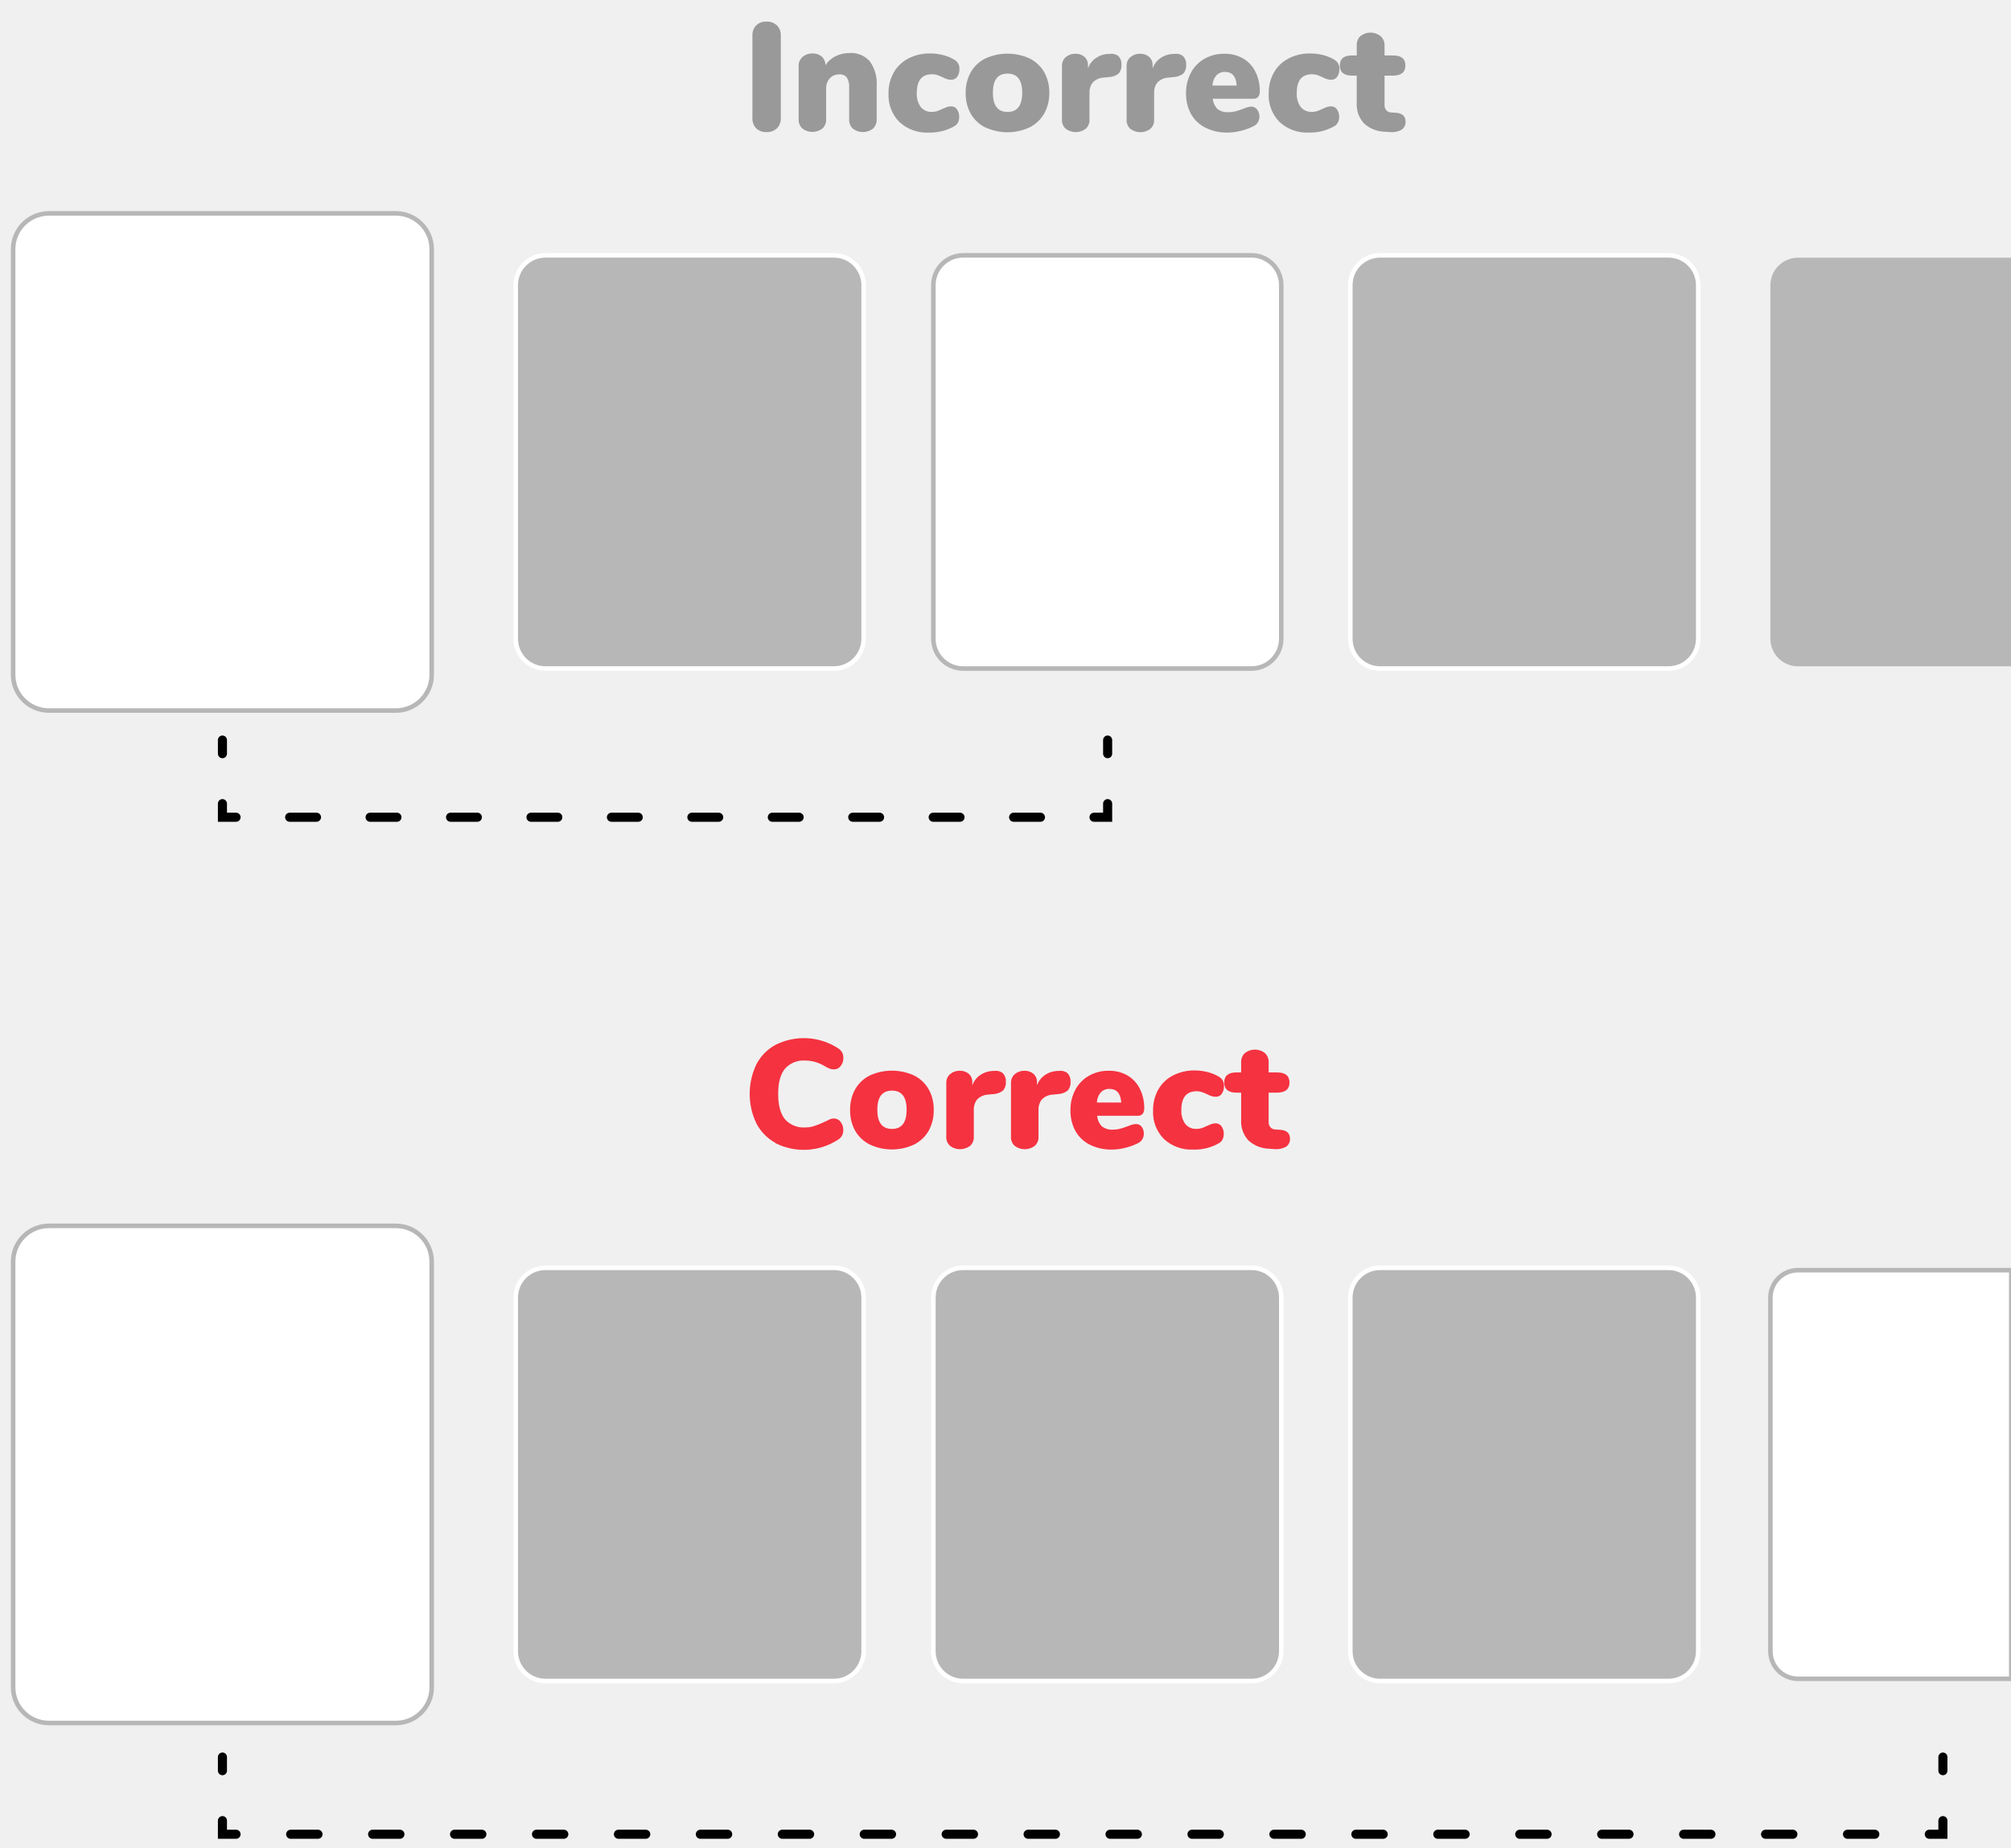
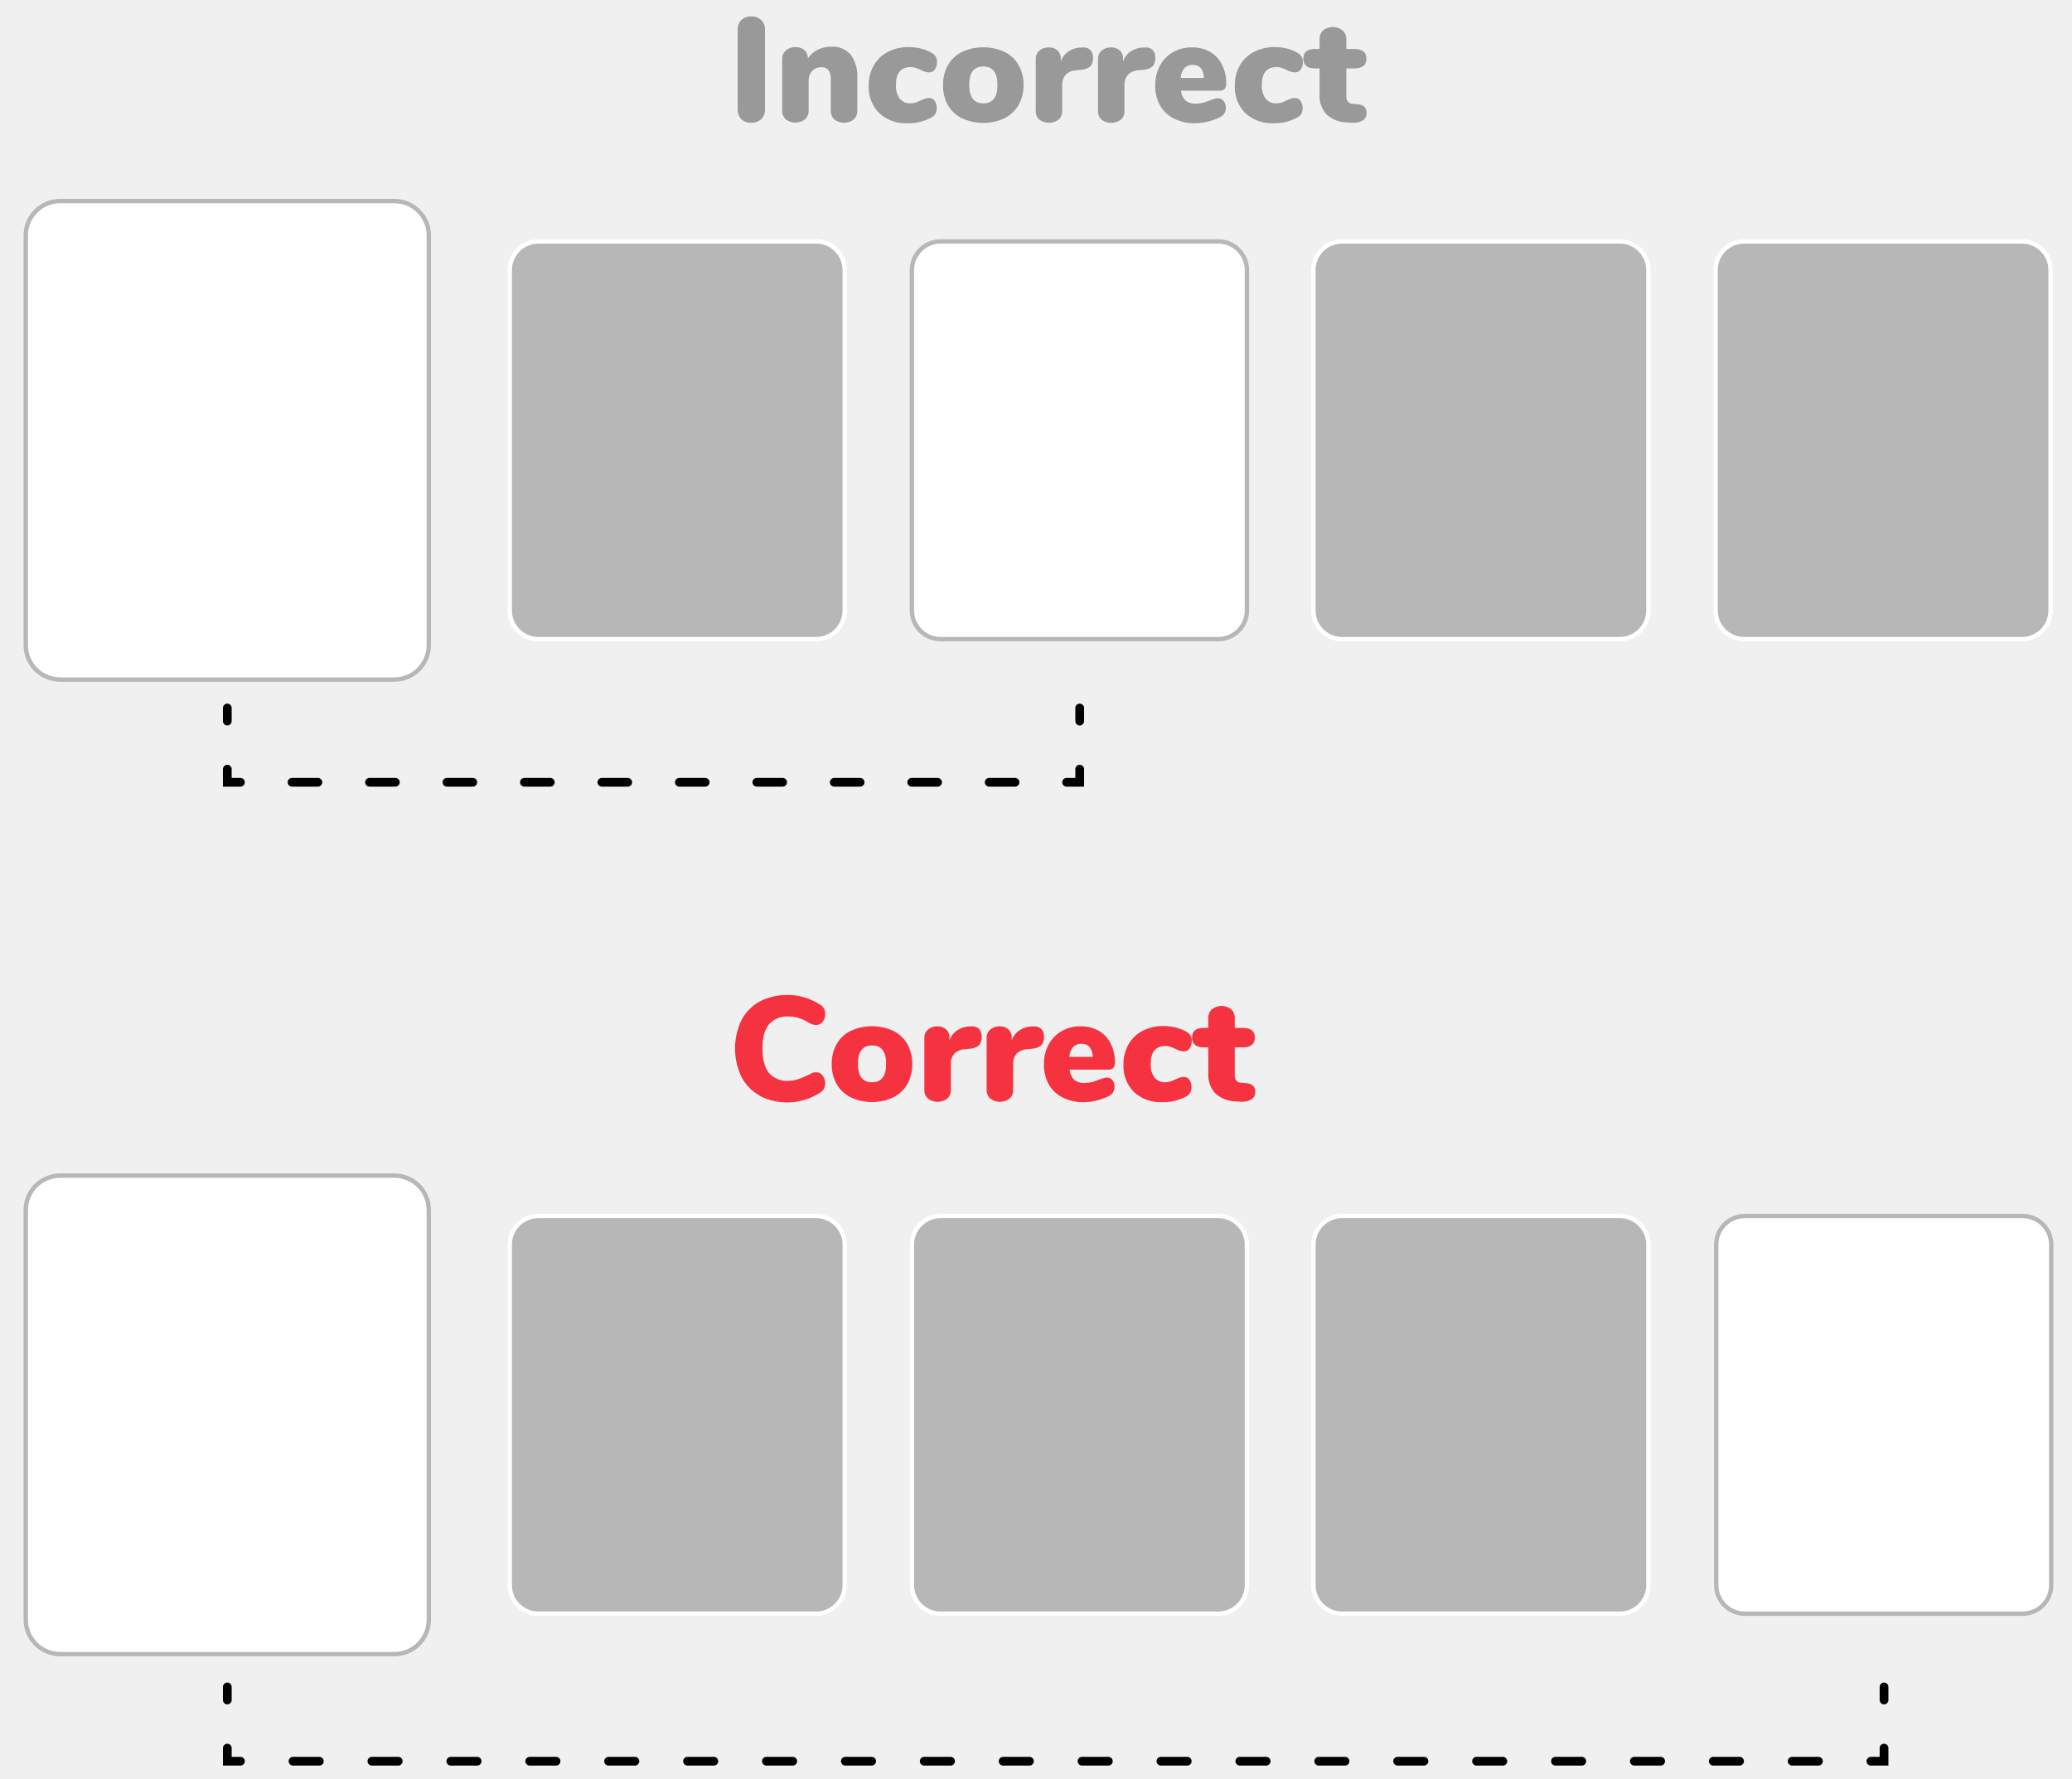
- <svg xmlns="http://www.w3.org/2000/svg" id="Layer_1" data-name="Layer 1" viewBox="0 0 443 407">
+ <svg xmlns="http://www.w3.org/2000/svg" id="Layer_1" data-name="Layer 1" viewBox="0 0 474 407">
  <defs>
-     <style>.cls-1{fill:#fff;stroke:#b7b7b7;}.cls-1,.cls-2,.cls-5,.cls-6,.cls-7{stroke-miterlimit:10;}.cls-2,.cls-8{fill:#b7b7b7;}.cls-2{stroke:#fff;}.cls-3{fill:#f53240;}.cls-4{fill:#999;}.cls-5,.cls-6,.cls-7{fill:none;stroke:#000;stroke-linecap:round;stroke-width:2px;}.cls-6{stroke-dasharray:6.02 12.03;}.cls-7{stroke-dasharray:5.91 11.81;}</style>
+     <style>.cls-1{fill:#fff;stroke:#b7b7b7;}.cls-1,.cls-2,.cls-5,.cls-6,.cls-7{stroke-miterlimit:10;}.cls-2{fill:#b7b7b7;stroke:#fff;}.cls-3{fill:#f53240;}.cls-4{fill:#999;}.cls-5,.cls-6,.cls-7{fill:none;stroke:#000;stroke-linecap:round;stroke-width:2px;}.cls-6{stroke-dasharray:6.02 12.03;}.cls-7{stroke-dasharray:5.91 11.81;}</style>
  </defs>
-   <rect class="cls-1" x="2.89" y="47" width="92.21" height="109.5" rx="7.89" ry="7.89" />
-   <rect class="cls-2" x="113.61" y="56.24" width="76.64" height="91.01" rx="6.56" ry="6.56" />
-   <rect class="cls-1" x="205.61" y="56.24" width="76.64" height="91.01" rx="6.56" ry="6.56" />
-   <rect class="cls-2" x="297.46" y="56.24" width="76.64" height="91.01" rx="6.56" ry="6.56" />
-   <rect class="cls-1" x="2.89" y="270" width="92.21" height="109.5" rx="7.89" ry="7.89" />
-   <rect class="cls-2" x="113.61" y="279.24" width="76.64" height="91.01" rx="6.56" ry="6.56" />
-   <rect class="cls-2" x="205.61" y="279.24" width="76.64" height="91.01" rx="6.56" ry="6.56" />
-   <rect class="cls-2" x="297.46" y="279.24" width="76.64" height="91.01" rx="6.56" ry="6.56" />
-   <path class="cls-3" d="M170.8,251.71a10.3,10.3,0,0,1-4.18-4.28,15.07,15.07,0,0,1,0-13,10.3,10.3,0,0,1,4.18-4.28,13.88,13.88,0,0,1,13.89.78,2.64,2.64,0,0,1,.83.88,2.58,2.58,0,0,1,.26,1.22,2.73,2.73,0,0,1-.6,1.78,1.8,1.8,0,0,1-1.44.73,2.59,2.59,0,0,1-.92-.15,5.47,5.47,0,0,1-1-.49,9.63,9.63,0,0,0-2.24-1,7.76,7.76,0,0,0-2.18-.31,5.46,5.46,0,0,0-4.5,1.82q-1.48,1.82-1.48,5.53t1.48,5.56a5.46,5.46,0,0,0,4.5,1.82,6.09,6.09,0,0,0,2-.32q1-.32,2.45-1,.71-.37,1.05-.51a2.19,2.19,0,0,1,.82-.14,1.8,1.8,0,0,1,1.44.73,2.74,2.74,0,0,1,.6,1.79,2.32,2.32,0,0,1-1.09,2.11,13.88,13.88,0,0,1-13.89.78Z" />
-   <path class="cls-3" d="M191.64,252.1a7.69,7.69,0,0,1-3.23-3,9.08,9.08,0,0,1-1.14-4.62,9,9,0,0,1,1.14-4.61,7.64,7.64,0,0,1,3.21-3,11.74,11.74,0,0,1,9.72,0,7.64,7.64,0,0,1,3.21,3,9,9,0,0,1,1.14,4.61,9.08,9.08,0,0,1-1.14,4.62,7.72,7.72,0,0,1-3.21,3,11.53,11.53,0,0,1-9.71,0Zm8.08-7.67q0-4.22-3.23-4.22t-3.23,4.22q0,4.22,3.23,4.22T199.71,244.43Z" />
-   <path class="cls-3" d="M220.89,236.36a2.4,2.4,0,0,1,.68,1.85,2.66,2.66,0,0,1-.63,2,3.83,3.83,0,0,1-2.26.78l-1,.1a3.62,3.62,0,0,0-2.43,1.07,3.55,3.55,0,0,0-.73,2.36v5.81a2.52,2.52,0,0,1-.87,2.09,3.69,3.69,0,0,1-4.32,0,2.52,2.52,0,0,1-.87-2.09V238.55a2.45,2.45,0,0,1,.87-2,3.18,3.18,0,0,1,2.09-.71,2.93,2.93,0,0,1,2,.68,2.41,2.41,0,0,1,.77,1.9v.65a4.53,4.53,0,0,1,1.78-2.31,5.15,5.15,0,0,1,2.6-.88l.48,0A2.29,2.29,0,0,1,220.89,236.36Z" />
-   <path class="cls-3" d="M235.14,236.36a2.4,2.4,0,0,1,.68,1.85,2.66,2.66,0,0,1-.63,2,3.83,3.83,0,0,1-2.26.78l-1,.1a3.62,3.62,0,0,0-2.43,1.07,3.55,3.55,0,0,0-.73,2.36v5.81a2.52,2.52,0,0,1-.87,2.09,3.69,3.69,0,0,1-4.32,0,2.52,2.52,0,0,1-.87-2.09V238.55a2.45,2.45,0,0,1,.87-2,3.18,3.18,0,0,1,2.09-.71,2.93,2.93,0,0,1,2,.68,2.41,2.41,0,0,1,.77,1.9v.65a4.53,4.53,0,0,1,1.78-2.31,5.15,5.15,0,0,1,2.6-.88l.48,0A2.29,2.29,0,0,1,235.14,236.36Z" />
-   <path class="cls-3" d="M251.48,248.14a2.47,2.47,0,0,1,.49,1.6,2.25,2.25,0,0,1-1.33,2.07,13.18,13.18,0,0,1-2.74,1,12.18,12.18,0,0,1-2.91.39,10.59,10.59,0,0,1-4.86-1.05,7.49,7.49,0,0,1-3.2-3,9.19,9.19,0,0,1-1.12-4.62,9.34,9.34,0,0,1,1.07-4.5,7.71,7.71,0,0,1,3-3.09,8.54,8.54,0,0,1,4.33-1.1,8.09,8.09,0,0,1,4.11,1,7,7,0,0,1,2.74,2.89,9.41,9.41,0,0,1,1,4.39,1.83,1.83,0,0,1-.36,1.21,1.28,1.28,0,0,1-1,.42h-9a3.72,3.72,0,0,0,1.05,2.35,3.57,3.57,0,0,0,2.41.71,6.16,6.16,0,0,0,1.56-.19,15,15,0,0,0,1.6-.53q.51-.2,1-.36a3,3,0,0,1,.9-.15A1.56,1.56,0,0,1,251.48,248.14Zm-9-7.53a3.67,3.67,0,0,0-.85,2.23H247q-.2-3-2.58-3A2.48,2.48,0,0,0,242.48,240.61Z" />
-   <path class="cls-3" d="M256.39,250.86a8.36,8.36,0,0,1-2.38-6.29,9.09,9.09,0,0,1,1.16-4.62,7.84,7.84,0,0,1,3.25-3.09,10.19,10.19,0,0,1,4.78-1.09,11.25,11.25,0,0,1,2.86.37,9,9,0,0,1,2.52,1.05,2.16,2.16,0,0,1,1.05,2,2.81,2.81,0,0,1-.49,1.72,1.52,1.52,0,0,1-1.27.66,3.22,3.22,0,0,1-1-.15,6.63,6.63,0,0,1-1.05-.46,11.39,11.39,0,0,0-1.16-.46,3.42,3.42,0,0,0-1.05-.15q-3.37,0-3.37,4.11a4.84,4.84,0,0,0,.87,3.11,3,3,0,0,0,2.5,1.07,3.62,3.62,0,0,0,1.07-.15,7.55,7.55,0,0,0,1.1-.46q.68-.3,1.1-.46a2.75,2.75,0,0,1,.94-.15,1.52,1.52,0,0,1,1.27.66,2.8,2.8,0,0,1,.49,1.72,2.52,2.52,0,0,1-.27,1.17,1.89,1.89,0,0,1-.75.8,10.79,10.79,0,0,1-5.71,1.43A8.87,8.87,0,0,1,256.39,250.86Z" />
-   <path class="cls-3" d="M284.17,250.83a2,2,0,0,1-.92,1.77,4.42,4.42,0,0,1-2.62.48l-1-.07a7,7,0,0,1-4.64-1.85,6.16,6.16,0,0,1-1.58-4.5v-6h-1q-2.72,0-2.72-2.24t2.72-2.21h1V234a2.69,2.69,0,0,1,.82-2.06,3.58,3.58,0,0,1,4.42,0,2.69,2.69,0,0,1,.82,2.06v2.21h1.87q2.72,0,2.72,2.21t-2.72,2.24h-1.87v6.53a1.58,1.58,0,0,0,.39,1.09,1.39,1.39,0,0,0,1,.48l1,.07Q284.17,248.92,284.17,250.83Z" />
-   <path class="cls-4" d="M166.58,28.27a3.06,3.06,0,0,1-.83-2.26V7.82a3,3,0,0,1,.83-2.23,3.05,3.05,0,0,1,2.26-.83,3.16,3.16,0,0,1,2.31.83A3,3,0,0,1,172,7.82V26a3,3,0,0,1-.85,2.26,3.16,3.16,0,0,1-2.31.83A3.05,3.05,0,0,1,166.58,28.27Z" />
-   <path class="cls-4" d="M191.65,13.55A8.44,8.44,0,0,1,193.12,19v7.34a2.63,2.63,0,0,1-.82,2,3.64,3.64,0,0,1-4.42,0,2.63,2.63,0,0,1-.82-2V19.24a3.57,3.57,0,0,0-.53-2.18,1.88,1.88,0,0,0-1.58-.68,2.79,2.79,0,0,0-2.16.87,3.3,3.3,0,0,0-.8,2.33v6.73a2.63,2.63,0,0,1-.82,2,3.64,3.64,0,0,1-4.42,0,2.63,2.63,0,0,1-.82-2V14.55a2.51,2.51,0,0,1,.85-2,3.17,3.17,0,0,1,2.21-.77,2.89,2.89,0,0,1,2.06.71,2.44,2.44,0,0,1,.77,1.87,5.81,5.81,0,0,1,2.28-2,7,7,0,0,1,3.09-.68A5.42,5.42,0,0,1,191.65,13.55Z" />
-   <path class="cls-4" d="M198.11,26.86a8.36,8.36,0,0,1-2.38-6.29,9.09,9.09,0,0,1,1.16-4.62,7.84,7.84,0,0,1,3.25-3.09,10.19,10.19,0,0,1,4.78-1.09,11.25,11.25,0,0,1,2.86.37,9,9,0,0,1,2.52,1.05,2.16,2.16,0,0,1,1.05,2,2.81,2.81,0,0,1-.49,1.72,1.52,1.52,0,0,1-1.27.66,3.22,3.22,0,0,1-1-.15,6.63,6.63,0,0,1-1.05-.46,11.39,11.39,0,0,0-1.16-.46,3.42,3.42,0,0,0-1.05-.15q-3.37,0-3.37,4.11a4.84,4.84,0,0,0,.87,3.11,3,3,0,0,0,2.5,1.07,3.62,3.62,0,0,0,1.07-.15,7.55,7.55,0,0,0,1.1-.46q.68-.3,1.1-.46a2.75,2.75,0,0,1,.94-.15,1.52,1.52,0,0,1,1.27.66,2.8,2.8,0,0,1,.49,1.72,2.52,2.52,0,0,1-.27,1.17,1.89,1.89,0,0,1-.75.8,10.79,10.79,0,0,1-5.71,1.43A8.87,8.87,0,0,1,198.11,26.86Z" />
-   <path class="cls-4" d="M217.1,28.1a7.69,7.69,0,0,1-3.23-3,9.08,9.08,0,0,1-1.14-4.62,9,9,0,0,1,1.14-4.61,7.64,7.64,0,0,1,3.21-3,11.74,11.74,0,0,1,9.72,0,7.64,7.64,0,0,1,3.21,3,9,9,0,0,1,1.14,4.61A9.08,9.08,0,0,1,230,25.06a7.72,7.72,0,0,1-3.21,3,11.53,11.53,0,0,1-9.71,0Zm8.08-7.67q0-4.22-3.23-4.22t-3.23,4.22q0,4.22,3.23,4.22T225.18,20.43Z" />
-   <path class="cls-4" d="M246.36,12.36a2.4,2.4,0,0,1,.68,1.85,2.66,2.66,0,0,1-.63,2,3.83,3.83,0,0,1-2.26.78l-1,.1a3.62,3.62,0,0,0-2.43,1.07A3.55,3.55,0,0,0,240,20.5v5.81a2.52,2.52,0,0,1-.87,2.09,3.69,3.69,0,0,1-4.32,0,2.52,2.52,0,0,1-.87-2.09V14.55a2.45,2.45,0,0,1,.87-2,3.18,3.18,0,0,1,2.09-.71,2.93,2.93,0,0,1,2,.68,2.41,2.41,0,0,1,.77,1.9v.65a4.53,4.53,0,0,1,1.78-2.31,5.15,5.15,0,0,1,2.6-.88l.48,0A2.29,2.29,0,0,1,246.36,12.36Z" />
-   <path class="cls-4" d="M260.61,12.36a2.4,2.4,0,0,1,.68,1.85,2.66,2.66,0,0,1-.63,2,3.83,3.83,0,0,1-2.26.78l-1,.1a3.62,3.62,0,0,0-2.43,1.07,3.55,3.55,0,0,0-.73,2.36v5.81a2.52,2.52,0,0,1-.87,2.09,3.69,3.69,0,0,1-4.32,0,2.52,2.52,0,0,1-.87-2.09V14.55a2.45,2.45,0,0,1,.87-2,3.18,3.18,0,0,1,2.09-.71,2.93,2.93,0,0,1,2,.68,2.41,2.41,0,0,1,.77,1.9v.65a4.53,4.53,0,0,1,1.78-2.31,5.15,5.15,0,0,1,2.6-.88l.48,0A2.29,2.29,0,0,1,260.61,12.36Z" />
-   <path class="cls-4" d="M276.94,24.14a2.47,2.47,0,0,1,.49,1.6,2.25,2.25,0,0,1-1.33,2.07,13.18,13.18,0,0,1-2.74,1,12.18,12.18,0,0,1-2.91.39,10.59,10.59,0,0,1-4.86-1.05,7.49,7.49,0,0,1-3.2-3,9.19,9.19,0,0,1-1.12-4.62,9.34,9.34,0,0,1,1.07-4.5,7.71,7.71,0,0,1,3-3.09,8.54,8.54,0,0,1,4.33-1.1,8.09,8.09,0,0,1,4.11,1,7,7,0,0,1,2.74,2.89,9.41,9.41,0,0,1,1,4.39,1.83,1.83,0,0,1-.36,1.21,1.28,1.28,0,0,1-1,.42h-9A3.72,3.72,0,0,0,268.19,24a3.57,3.57,0,0,0,2.41.71,6.16,6.16,0,0,0,1.56-.19,15,15,0,0,0,1.6-.53q.51-.2,1-.36a3,3,0,0,1,.9-.15A1.56,1.56,0,0,1,276.94,24.14Zm-9-7.53a3.67,3.67,0,0,0-.85,2.23h5.34q-.2-3-2.58-3A2.48,2.48,0,0,0,267.95,16.61Z" />
-   <path class="cls-4" d="M281.86,26.86a8.36,8.36,0,0,1-2.38-6.29,9.09,9.09,0,0,1,1.16-4.62,7.84,7.84,0,0,1,3.25-3.09,10.19,10.19,0,0,1,4.78-1.09,11.25,11.25,0,0,1,2.86.37A9,9,0,0,1,294,13.19a2.16,2.16,0,0,1,1.05,2,2.81,2.81,0,0,1-.49,1.72,1.52,1.52,0,0,1-1.27.66,3.22,3.22,0,0,1-1-.15,6.63,6.63,0,0,1-1.05-.46,11.39,11.39,0,0,0-1.16-.46,3.42,3.42,0,0,0-1.05-.15q-3.37,0-3.37,4.11a4.84,4.84,0,0,0,.87,3.11,3,3,0,0,0,2.5,1.07,3.62,3.62,0,0,0,1.07-.15,7.55,7.55,0,0,0,1.1-.46q.68-.3,1.1-.46a2.75,2.75,0,0,1,.94-.15,1.52,1.52,0,0,1,1.27.66,2.8,2.8,0,0,1,.49,1.72,2.52,2.52,0,0,1-.27,1.17,1.89,1.89,0,0,1-.75.8,10.79,10.79,0,0,1-5.71,1.43A8.87,8.87,0,0,1,281.86,26.86Z" />
-   <path class="cls-4" d="M309.63,26.83a2,2,0,0,1-.92,1.77,4.42,4.42,0,0,1-2.62.48l-1-.07a7,7,0,0,1-4.64-1.85,6.16,6.16,0,0,1-1.58-4.5v-6h-1q-2.72,0-2.72-2.24t2.72-2.21h1V10a2.69,2.69,0,0,1,.82-2.06,3.58,3.58,0,0,1,4.42,0A2.69,2.69,0,0,1,305,10v2.21h1.87q2.72,0,2.72,2.21t-2.72,2.24H305v6.53a1.58,1.58,0,0,0,.39,1.09,1.39,1.39,0,0,0,1,.48l1,.07Q309.63,24.92,309.63,26.83Z" />
-   <line class="cls-5" x1="49" y1="387" x2="49" y2="390" />
-   <polyline class="cls-5" points="49 401 49 404 52 404" />
-   <line class="cls-6" x1="64.03" y1="404" x2="418.98" y2="404" />
-   <polyline class="cls-5" points="425 404 428 404 428 401" />
-   <line class="cls-5" x1="428" y1="390" x2="428" y2="387" />
-   <line class="cls-5" x1="49" y1="163" x2="49" y2="166" />
-   <polyline class="cls-5" points="49 177 49 180 52 180" />
-   <line class="cls-7" x1="63.81" y1="180" x2="235.09" y2="180" />
-   <polyline class="cls-5" points="241 180 244 180 244 177" />
-   <line class="cls-5" x1="244" y1="166" x2="244" y2="163" />
-   <path class="cls-8" d="M390,62.81v77.89a6.07,6.07,0,0,0,6.06,6.06h47v-90H396A6.07,6.07,0,0,0,390,62.81Z" />
-   <path class="cls-1" d="M390,285.81v77.89a6.07,6.07,0,0,0,6.06,6.06h47v-90H396A6.07,6.07,0,0,0,390,285.81Z" />
+   <rect class="cls-1" x="5.89" y="46" width="92.21" height="109.5" rx="7.89" ry="7.89" />
+   <rect class="cls-2" x="116.61" y="55.24" width="76.64" height="91.01" rx="6.56" ry="6.56" />
+   <rect class="cls-1" x="208.61" y="55.24" width="76.64" height="91.01" rx="6.56" ry="6.56" />
+   <rect class="cls-2" x="300.46" y="55.24" width="76.64" height="91.01" rx="6.56" ry="6.56" />
+   <rect class="cls-1" x="5.89" y="269" width="92.21" height="109.5" rx="7.89" ry="7.89" />
+   <rect class="cls-2" x="116.61" y="278.24" width="76.64" height="91.01" rx="6.56" ry="6.56" />
+   <rect class="cls-2" x="208.61" y="278.24" width="76.64" height="91.01" rx="6.56" ry="6.56" />
+   <rect class="cls-2" x="300.46" y="278.24" width="76.64" height="91.01" rx="6.56" ry="6.56" />
+   <path class="cls-3" d="M173.8,250.71a10.3,10.3,0,0,1-4.18-4.28,15.07,15.07,0,0,1,0-13,10.3,10.3,0,0,1,4.18-4.28,13.88,13.88,0,0,1,13.89.78,2.64,2.64,0,0,1,.83.88,2.58,2.58,0,0,1,.26,1.22,2.73,2.73,0,0,1-.6,1.78,1.8,1.8,0,0,1-1.44.73,2.59,2.59,0,0,1-.92-.15,5.47,5.47,0,0,1-1-.49,9.63,9.63,0,0,0-2.24-1,7.76,7.76,0,0,0-2.18-.31,5.46,5.46,0,0,0-4.5,1.82q-1.48,1.82-1.48,5.53t1.48,5.56a5.46,5.46,0,0,0,4.5,1.82,6.09,6.09,0,0,0,2-.32q1-.32,2.45-1,.71-.37,1.05-.51a2.19,2.19,0,0,1,.82-.14,1.8,1.8,0,0,1,1.44.73,2.74,2.74,0,0,1,.6,1.79,2.32,2.32,0,0,1-1.09,2.11,13.88,13.88,0,0,1-13.89.78Z" />
+   <path class="cls-3" d="M194.64,251.1a7.69,7.69,0,0,1-3.23-3,9.08,9.08,0,0,1-1.14-4.62,9,9,0,0,1,1.14-4.61,7.64,7.64,0,0,1,3.21-3,11.74,11.74,0,0,1,9.72,0,7.64,7.64,0,0,1,3.21,3,9,9,0,0,1,1.14,4.61,9.08,9.08,0,0,1-1.14,4.62,7.72,7.72,0,0,1-3.21,3,11.53,11.53,0,0,1-9.71,0Zm8.08-7.67q0-4.22-3.23-4.22t-3.23,4.22q0,4.22,3.23,4.22T202.71,243.43Z" />
+   <path class="cls-3" d="M223.89,235.36a2.4,2.4,0,0,1,.68,1.85,2.66,2.66,0,0,1-.63,2,3.83,3.83,0,0,1-2.26.78l-1,.1a3.62,3.62,0,0,0-2.43,1.07,3.55,3.55,0,0,0-.73,2.36v5.81a2.52,2.52,0,0,1-.87,2.09,3.69,3.69,0,0,1-4.32,0,2.52,2.52,0,0,1-.87-2.09V237.55a2.45,2.45,0,0,1,.87-2,3.18,3.18,0,0,1,2.09-.71,2.93,2.93,0,0,1,2,.68,2.41,2.41,0,0,1,.77,1.9v.65a4.53,4.53,0,0,1,1.78-2.31,5.15,5.15,0,0,1,2.6-.88l.48,0A2.29,2.29,0,0,1,223.89,235.36Z" />
+   <path class="cls-3" d="M238.14,235.36a2.4,2.4,0,0,1,.68,1.85,2.66,2.66,0,0,1-.63,2,3.83,3.83,0,0,1-2.26.78l-1,.1a3.62,3.62,0,0,0-2.43,1.07,3.55,3.55,0,0,0-.73,2.36v5.81a2.52,2.52,0,0,1-.87,2.09,3.69,3.69,0,0,1-4.32,0,2.52,2.52,0,0,1-.87-2.09V237.55a2.45,2.45,0,0,1,.87-2,3.18,3.18,0,0,1,2.09-.71,2.93,2.93,0,0,1,2,.68,2.41,2.41,0,0,1,.77,1.9v.65a4.53,4.53,0,0,1,1.78-2.31,5.15,5.15,0,0,1,2.6-.88l.48,0A2.29,2.29,0,0,1,238.14,235.36Z" />
+   <path class="cls-3" d="M254.48,247.14a2.47,2.47,0,0,1,.49,1.6,2.25,2.25,0,0,1-1.33,2.07,13.18,13.18,0,0,1-2.74,1,12.18,12.18,0,0,1-2.91.39,10.59,10.59,0,0,1-4.86-1.05,7.49,7.49,0,0,1-3.2-3,9.19,9.19,0,0,1-1.12-4.62,9.34,9.34,0,0,1,1.07-4.5,7.71,7.71,0,0,1,3-3.09,8.54,8.54,0,0,1,4.33-1.1,8.09,8.09,0,0,1,4.11,1,7,7,0,0,1,2.74,2.89,9.41,9.41,0,0,1,1,4.39,1.83,1.83,0,0,1-.36,1.21,1.28,1.28,0,0,1-1,.42h-9a3.72,3.72,0,0,0,1.05,2.35,3.57,3.57,0,0,0,2.41.71,6.16,6.16,0,0,0,1.56-.19,15,15,0,0,0,1.6-.53q.51-.2,1-.36a3,3,0,0,1,.9-.15A1.56,1.56,0,0,1,254.48,247.14Zm-9-7.53a3.67,3.67,0,0,0-.85,2.23H250q-.2-3-2.58-3A2.48,2.48,0,0,0,245.48,239.61Z" />
+   <path class="cls-3" d="M259.39,249.86a8.36,8.36,0,0,1-2.38-6.29,9.09,9.09,0,0,1,1.16-4.62,7.84,7.84,0,0,1,3.25-3.09,10.19,10.19,0,0,1,4.78-1.09,11.25,11.25,0,0,1,2.86.37,9,9,0,0,1,2.52,1.05,2.16,2.16,0,0,1,1.05,2,2.81,2.81,0,0,1-.49,1.72,1.52,1.52,0,0,1-1.27.66,3.22,3.22,0,0,1-1-.15,6.63,6.63,0,0,1-1.05-.46,11.39,11.39,0,0,0-1.16-.46,3.42,3.42,0,0,0-1.05-.15q-3.37,0-3.37,4.11a4.84,4.84,0,0,0,.87,3.11,3,3,0,0,0,2.5,1.07,3.62,3.62,0,0,0,1.07-.15,7.55,7.55,0,0,0,1.1-.46q.68-.3,1.1-.46a2.75,2.75,0,0,1,.94-.15,1.52,1.52,0,0,1,1.27.66,2.8,2.8,0,0,1,.49,1.72,2.52,2.52,0,0,1-.27,1.17,1.89,1.89,0,0,1-.75.8,10.79,10.79,0,0,1-5.71,1.43A8.87,8.87,0,0,1,259.39,249.86Z" />
+   <path class="cls-3" d="M287.17,249.83a2,2,0,0,1-.92,1.77,4.42,4.42,0,0,1-2.62.48l-1-.07a7,7,0,0,1-4.64-1.85,6.16,6.16,0,0,1-1.58-4.5v-6h-1q-2.72,0-2.72-2.24t2.72-2.21h1V233a2.69,2.69,0,0,1,.82-2.06,3.58,3.58,0,0,1,4.42,0,2.69,2.69,0,0,1,.82,2.06v2.21h1.87q2.72,0,2.72,2.21t-2.72,2.24h-1.87v6.53a1.58,1.58,0,0,0,.39,1.09,1.39,1.39,0,0,0,1,.48l1,.07Q287.17,247.92,287.17,249.83Z" />
+   <path class="cls-4" d="M169.58,27.27a3.06,3.06,0,0,1-.83-2.26V6.82a3,3,0,0,1,.83-2.23,3.05,3.05,0,0,1,2.26-.83,3.16,3.16,0,0,1,2.31.83A3,3,0,0,1,175,6.82V25a3,3,0,0,1-.85,2.26,3.16,3.16,0,0,1-2.31.83A3.05,3.05,0,0,1,169.58,27.27Z" />
+   <path class="cls-4" d="M194.65,12.55A8.44,8.44,0,0,1,196.12,18v7.34a2.63,2.63,0,0,1-.82,2,3.64,3.64,0,0,1-4.42,0,2.63,2.63,0,0,1-.82-2V18.24a3.57,3.57,0,0,0-.53-2.18,1.88,1.88,0,0,0-1.58-.68,2.79,2.79,0,0,0-2.16.87,3.3,3.3,0,0,0-.8,2.33v6.73a2.63,2.63,0,0,1-.82,2,3.64,3.64,0,0,1-4.42,0,2.63,2.63,0,0,1-.82-2V13.55a2.51,2.51,0,0,1,.85-2,3.17,3.17,0,0,1,2.21-.77,2.89,2.89,0,0,1,2.06.71,2.44,2.44,0,0,1,.77,1.87,5.81,5.81,0,0,1,2.28-2,7,7,0,0,1,3.09-.68A5.42,5.42,0,0,1,194.65,12.55Z" />
+   <path class="cls-4" d="M201.11,25.86a8.36,8.36,0,0,1-2.38-6.29,9.09,9.09,0,0,1,1.16-4.62,7.84,7.84,0,0,1,3.25-3.09,10.19,10.19,0,0,1,4.78-1.09,11.25,11.25,0,0,1,2.86.37,9,9,0,0,1,2.52,1.05,2.16,2.16,0,0,1,1.05,2,2.81,2.81,0,0,1-.49,1.72,1.52,1.52,0,0,1-1.27.66,3.22,3.22,0,0,1-1-.15,6.63,6.63,0,0,1-1.05-.46,11.39,11.39,0,0,0-1.16-.46,3.42,3.42,0,0,0-1.05-.15q-3.37,0-3.37,4.11a4.84,4.84,0,0,0,.87,3.11,3,3,0,0,0,2.5,1.07,3.62,3.62,0,0,0,1.07-.15,7.55,7.55,0,0,0,1.1-.46q.68-.3,1.1-.46a2.75,2.75,0,0,1,.94-.15,1.52,1.52,0,0,1,1.27.66,2.8,2.8,0,0,1,.49,1.72,2.52,2.52,0,0,1-.27,1.17,1.89,1.89,0,0,1-.75.8,10.79,10.79,0,0,1-5.71,1.43A8.87,8.87,0,0,1,201.11,25.86Z" />
+   <path class="cls-4" d="M220.1,27.1a7.69,7.69,0,0,1-3.23-3,9.08,9.08,0,0,1-1.14-4.62,9,9,0,0,1,1.14-4.61,7.64,7.64,0,0,1,3.21-3,11.74,11.74,0,0,1,9.72,0,7.64,7.64,0,0,1,3.21,3,9,9,0,0,1,1.14,4.61A9.08,9.08,0,0,1,233,24.06a7.72,7.72,0,0,1-3.21,3,11.53,11.53,0,0,1-9.71,0Zm8.08-7.67q0-4.22-3.23-4.22t-3.23,4.22q0,4.22,3.23,4.22T228.18,19.43Z" />
+   <path class="cls-4" d="M249.36,11.36a2.4,2.4,0,0,1,.68,1.85,2.66,2.66,0,0,1-.63,2,3.83,3.83,0,0,1-2.26.78l-1,.1a3.62,3.62,0,0,0-2.43,1.07A3.55,3.55,0,0,0,243,19.5v5.81a2.52,2.52,0,0,1-.87,2.09,3.69,3.69,0,0,1-4.32,0,2.52,2.52,0,0,1-.87-2.09V13.55a2.45,2.45,0,0,1,.87-2,3.18,3.18,0,0,1,2.09-.71,2.93,2.93,0,0,1,2,.68,2.41,2.41,0,0,1,.77,1.9v.65a4.53,4.53,0,0,1,1.78-2.31,5.15,5.15,0,0,1,2.6-.88l.48,0A2.29,2.29,0,0,1,249.36,11.36Z" />
+   <path class="cls-4" d="M263.61,11.36a2.4,2.4,0,0,1,.68,1.85,2.66,2.66,0,0,1-.63,2,3.83,3.83,0,0,1-2.26.78l-1,.1a3.62,3.62,0,0,0-2.43,1.07,3.55,3.55,0,0,0-.73,2.36v5.81a2.52,2.52,0,0,1-.87,2.09,3.69,3.69,0,0,1-4.32,0,2.52,2.52,0,0,1-.87-2.09V13.55a2.45,2.45,0,0,1,.87-2,3.18,3.18,0,0,1,2.09-.71,2.93,2.93,0,0,1,2,.68,2.41,2.41,0,0,1,.77,1.9v.65a4.53,4.53,0,0,1,1.78-2.31,5.15,5.15,0,0,1,2.6-.88l.48,0A2.29,2.29,0,0,1,263.61,11.36Z" />
+   <path class="cls-4" d="M279.94,23.14a2.47,2.47,0,0,1,.49,1.6,2.25,2.25,0,0,1-1.33,2.07,13.18,13.18,0,0,1-2.74,1,12.18,12.18,0,0,1-2.91.39,10.59,10.59,0,0,1-4.86-1.05,7.49,7.49,0,0,1-3.2-3,9.19,9.19,0,0,1-1.12-4.62,9.34,9.34,0,0,1,1.07-4.5,7.71,7.71,0,0,1,3-3.09,8.54,8.54,0,0,1,4.33-1.1,8.09,8.09,0,0,1,4.11,1,7,7,0,0,1,2.74,2.89,9.41,9.41,0,0,1,1,4.39,1.83,1.83,0,0,1-.36,1.21,1.28,1.28,0,0,1-1,.42h-9A3.72,3.72,0,0,0,271.19,23a3.57,3.57,0,0,0,2.41.71,6.16,6.16,0,0,0,1.56-.19,15,15,0,0,0,1.6-.53q.51-.2,1-.36a3,3,0,0,1,.9-.15A1.56,1.56,0,0,1,279.94,23.14Zm-9-7.53a3.67,3.67,0,0,0-.85,2.23h5.34q-.2-3-2.58-3A2.48,2.48,0,0,0,270.95,15.61Z" />
+   <path class="cls-4" d="M284.86,25.86a8.36,8.36,0,0,1-2.38-6.29,9.09,9.09,0,0,1,1.16-4.62,7.84,7.84,0,0,1,3.25-3.09,10.19,10.19,0,0,1,4.78-1.09,11.25,11.25,0,0,1,2.86.37A9,9,0,0,1,297,12.19a2.16,2.16,0,0,1,1.05,2,2.81,2.81,0,0,1-.49,1.72,1.52,1.52,0,0,1-1.27.66,3.22,3.22,0,0,1-1-.15,6.63,6.63,0,0,1-1.05-.46,11.39,11.39,0,0,0-1.16-.46,3.42,3.42,0,0,0-1.05-.15q-3.37,0-3.37,4.11a4.84,4.84,0,0,0,.87,3.11,3,3,0,0,0,2.5,1.07,3.62,3.62,0,0,0,1.07-.15,7.55,7.55,0,0,0,1.1-.46q.68-.3,1.1-.46a2.75,2.75,0,0,1,.94-.15,1.52,1.52,0,0,1,1.27.66,2.8,2.8,0,0,1,.49,1.72,2.52,2.52,0,0,1-.27,1.17,1.89,1.89,0,0,1-.75.8,10.79,10.79,0,0,1-5.71,1.43A8.87,8.87,0,0,1,284.86,25.86Z" />
+   <path class="cls-4" d="M312.63,25.83a2,2,0,0,1-.92,1.77,4.42,4.42,0,0,1-2.62.48l-1-.07a7,7,0,0,1-4.64-1.85,6.16,6.16,0,0,1-1.58-4.5v-6h-1q-2.72,0-2.72-2.24t2.72-2.21h1V9a2.69,2.69,0,0,1,.82-2.06,3.58,3.58,0,0,1,4.42,0A2.69,2.69,0,0,1,308,9v2.21h1.87q2.72,0,2.72,2.21t-2.72,2.24H308v6.53a1.58,1.58,0,0,0,.39,1.09,1.39,1.39,0,0,0,1,.48l1,.07Q312.63,23.92,312.63,25.83Z" />
+   <line class="cls-5" x1="52" y1="386" x2="52" y2="389" />
+   <polyline class="cls-5" points="52 400 52 403 55 403" />
+   <line class="cls-6" x1="67.03" y1="403" x2="421.98" y2="403" />
+   <polyline class="cls-5" points="428 403 431 403 431 400" />
+   <line class="cls-5" x1="431" y1="389" x2="431" y2="386" />
+   <line class="cls-5" x1="52" y1="162" x2="52" y2="165" />
+   <polyline class="cls-5" points="52 176 52 179 55 179" />
+   <line class="cls-7" x1="66.81" y1="179" x2="238.09" y2="179" />
+   <polyline class="cls-5" points="244 179 247 179 247 176" />
+   <line class="cls-5" x1="247" y1="165" x2="247" y2="162" />
+   <rect class="cls-2" x="392.46" y="55.24" width="76.64" height="91.01" rx="6.56" ry="6.56" />
+   <rect class="cls-1" x="392.61" y="278.24" width="76.64" height="91.01" rx="6.56" ry="6.56" />
</svg>
